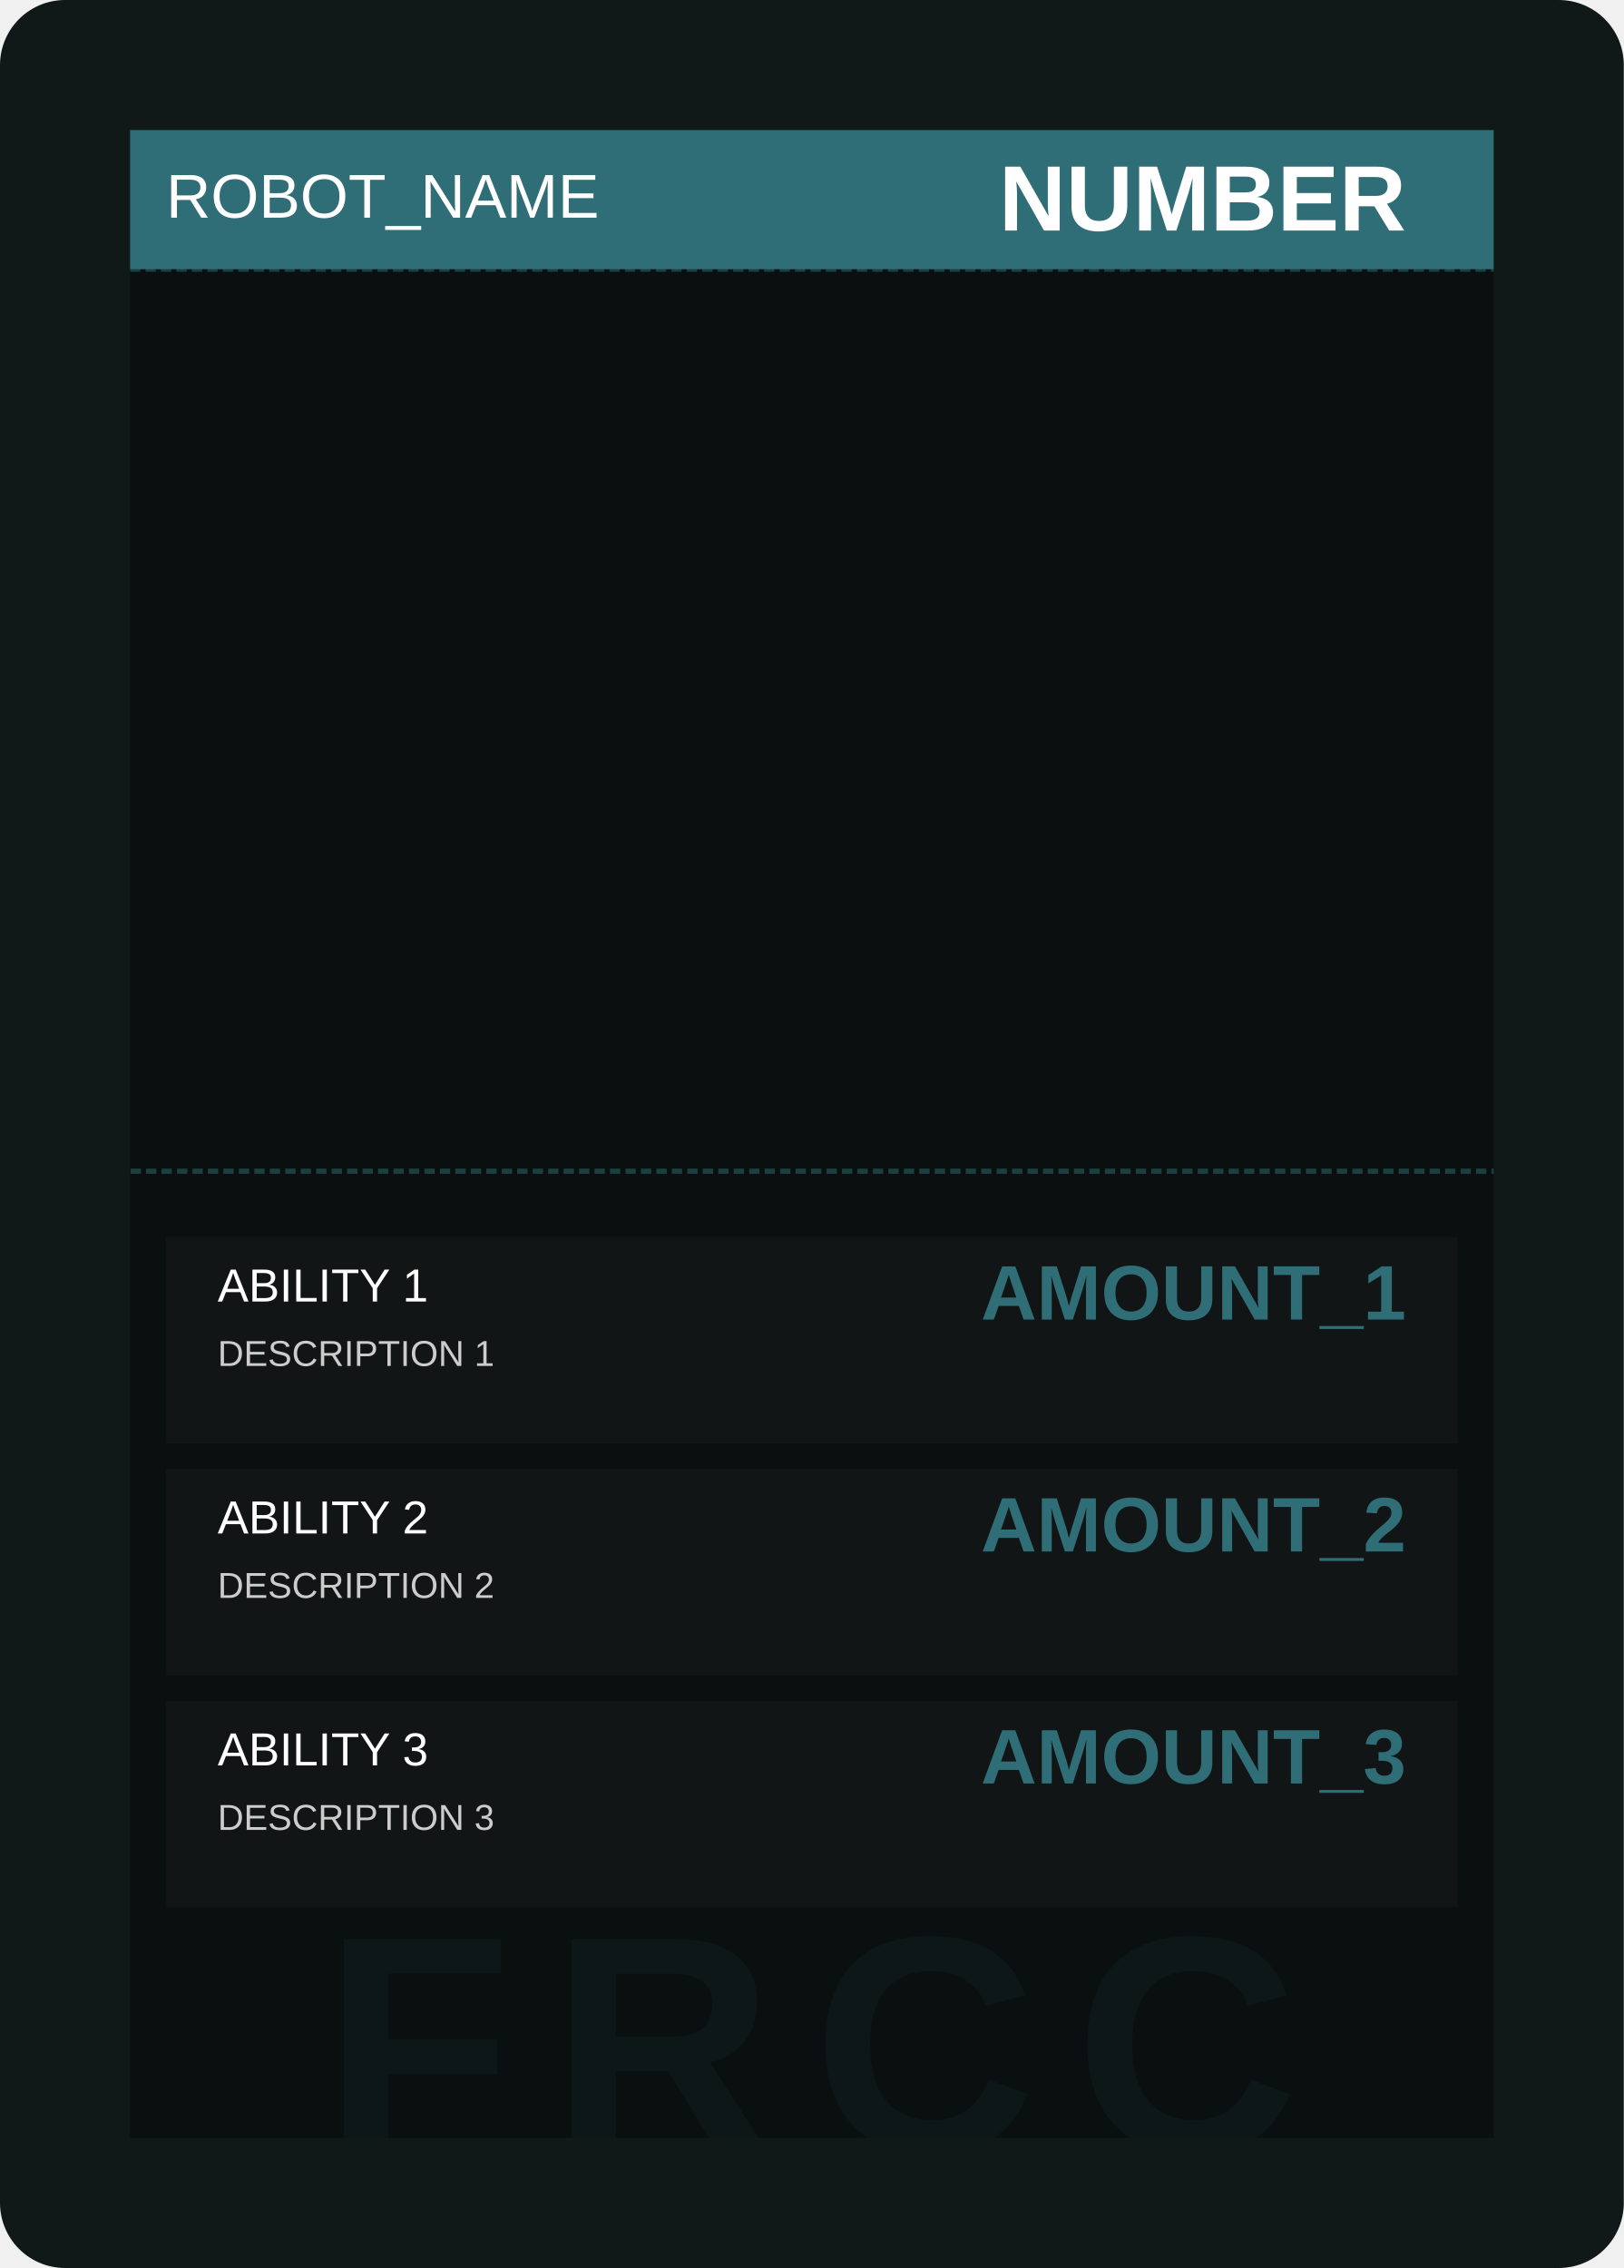
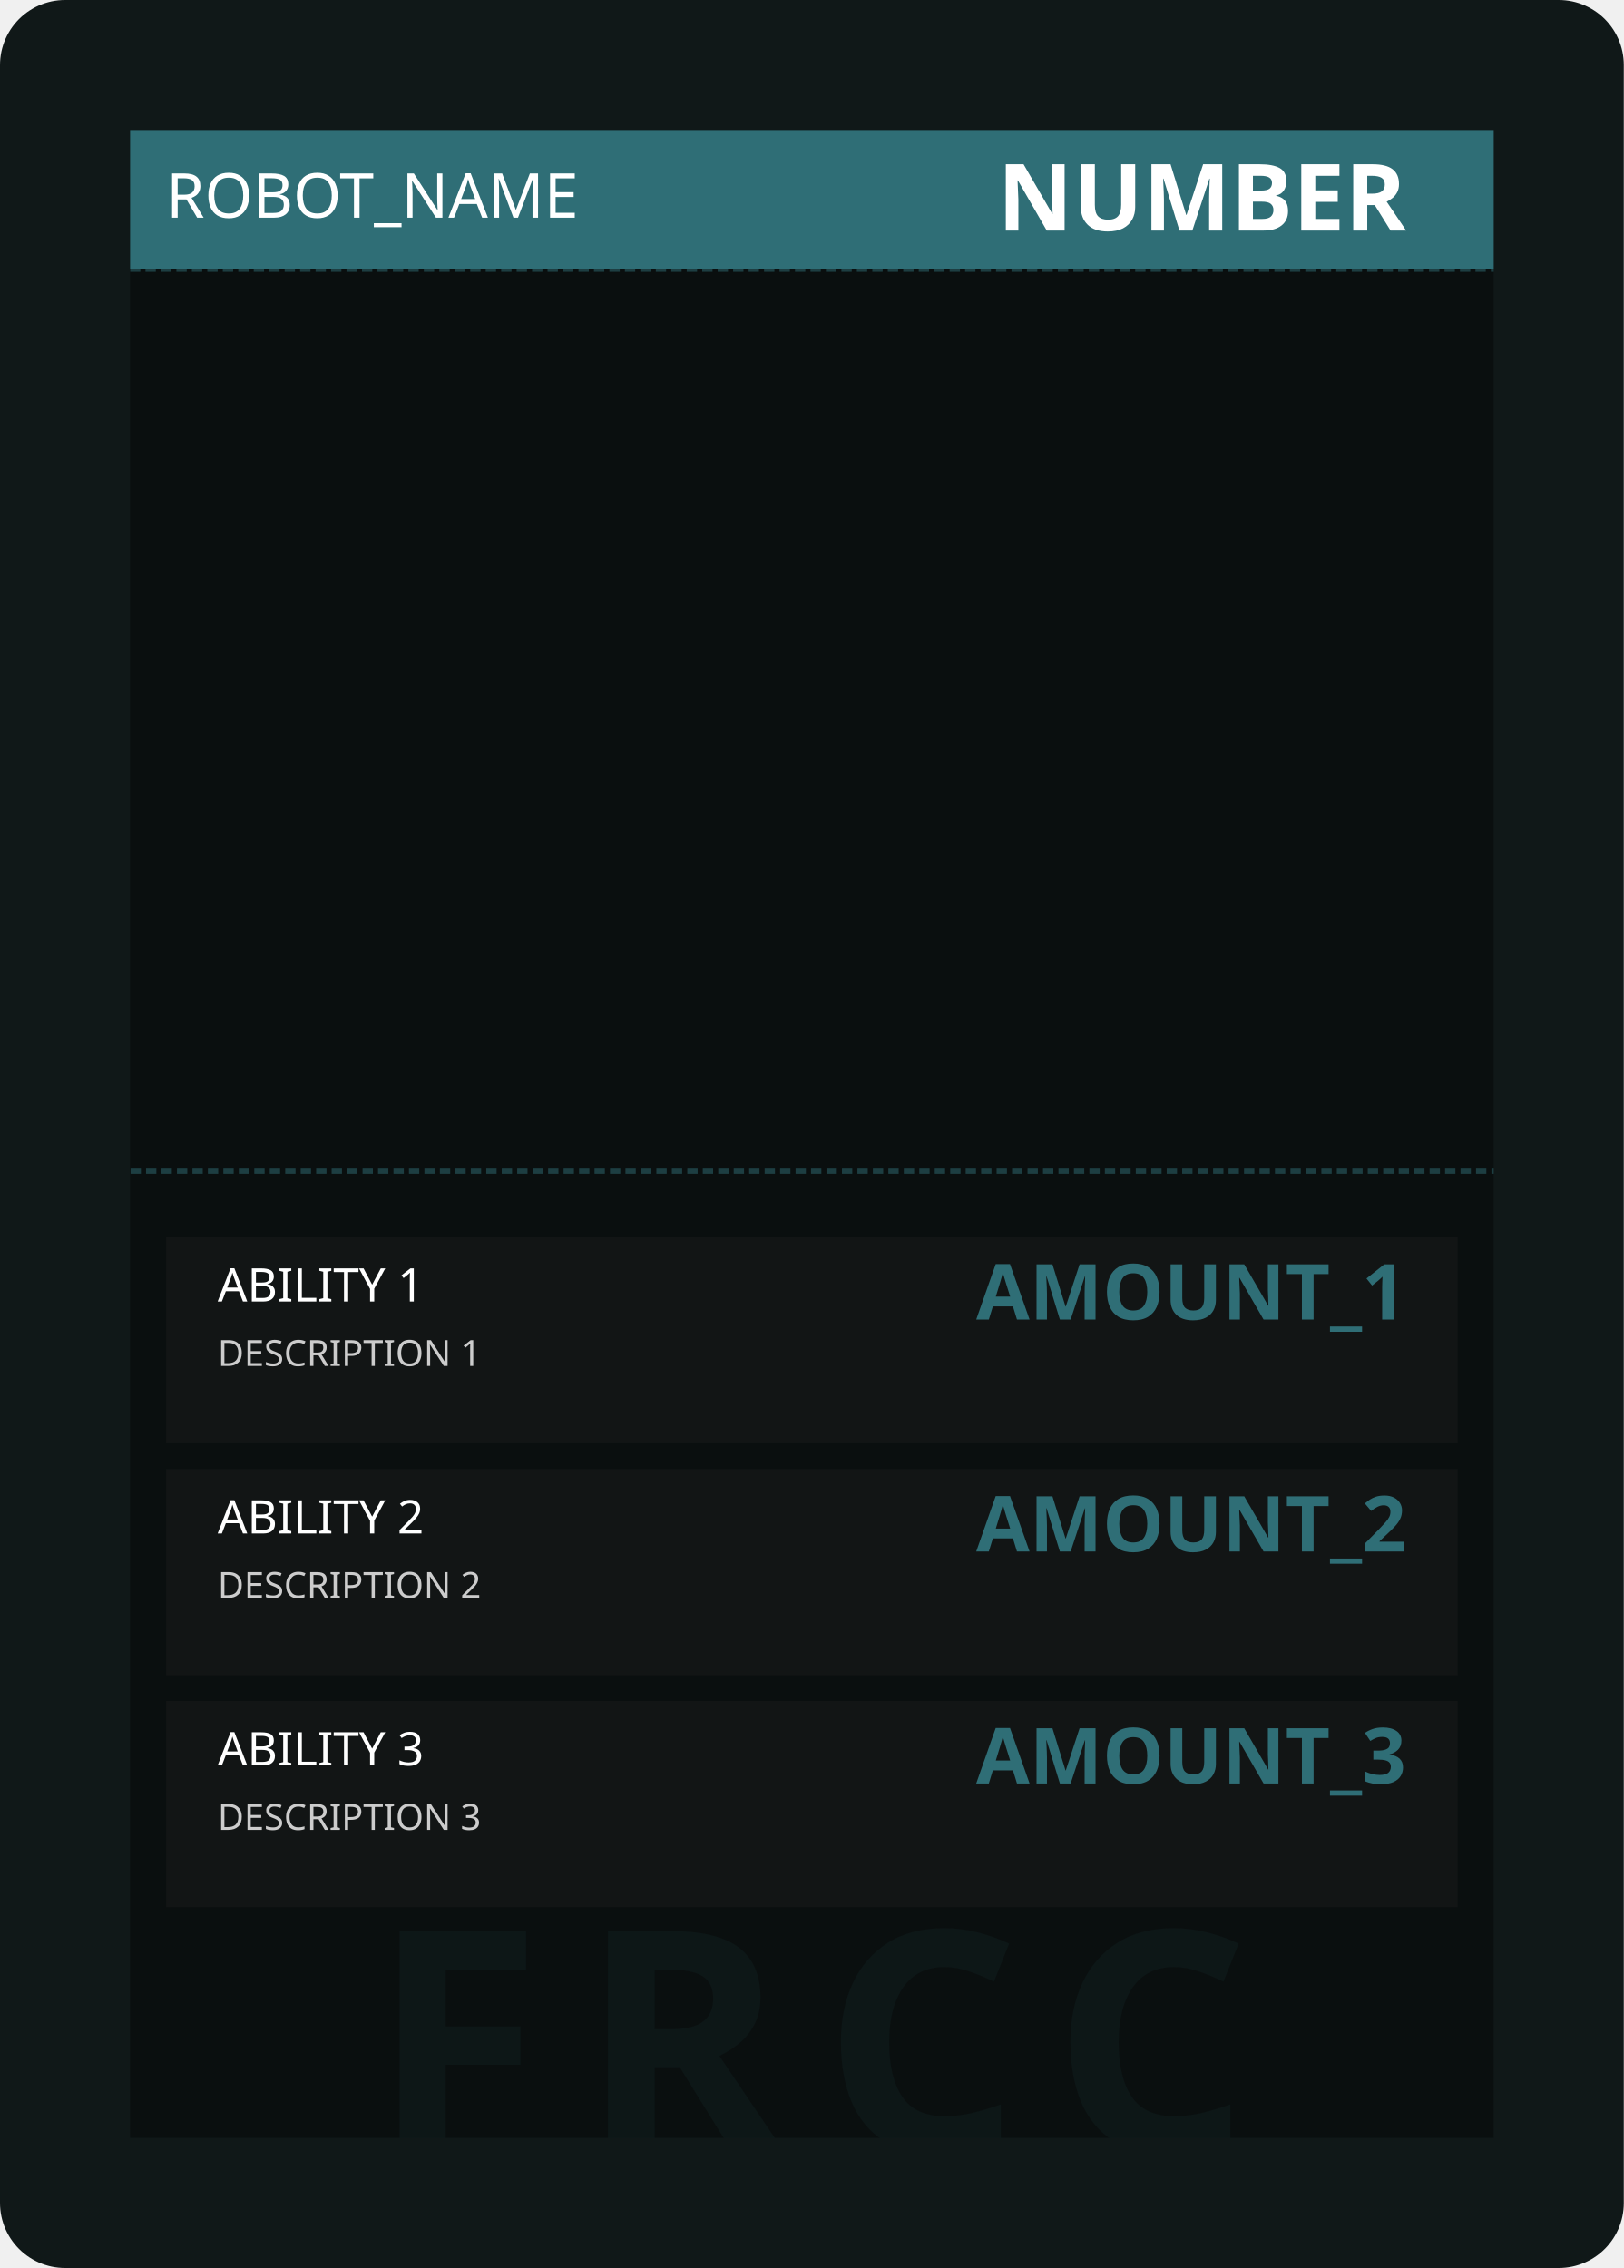
<svg xmlns="http://www.w3.org/2000/svg" width="630" height="880" viewBox="0 0 630 880" version="1.1" id="svg1" xml:space="preserve">
  <defs id="defs1">
    
  </defs>
  <rect style="fill:#0a0f0f;fill-opacity:1;stroke:none;stroke-width:88.889;stroke-linecap:round;stroke-linejoin:round;stroke-dasharray:none;stroke-opacity:1;paint-order:markers stroke fill" id="rect1" width="541.111" height="791.111" x="44.445" y="44.445" />
  <rect style="fill:#2f6e76;fill-opacity:1;stroke:none;stroke-width:4;stroke-linecap:round;stroke-linejoin:round" id="header_bar" width="541.111" height="60" x="44.445" y="44.445" />
-   <text id="robot_name" x="64.445" y="84.445" style="font-family:Arial;font-size:24px;fill:white">ROBOT_NAME</text>
-   <text id="team_number" x="545.555" y="89.445" style="font-family:Arial;font-weight:bold;font-size:36px;fill:#ffffff;text-anchor:end">NUMBER</text>
+   <text id="robot_name" x="64.445" y="84.445" style="font-family:Coolwonder;font-size:24px;fill:white">ROBOT_NAME</text>
+   <text id="team_number" x="545.555" y="89.445" style="font-family:Coolwonder;font-weight:bold;font-size:36px;fill:#ffffff;text-anchor:end">NUMBER</text>
  <rect style="fill:none;stroke:#2f6e76;stroke-width:2;stroke-dasharray:4,2;opacity:0.5" id="image_placeholder" width="541.111" height="350" x="44.445" y="104.445" />
  <g id="ability1" transform="translate(0,470)">
    <rect style="fill:#1e1e1e;fill-opacity:0.4;stroke:none" width="501.111" height="80" x="64.445" y="10" />
-     <text id="ability1_amount" x="545.555" y="42" style="font-family:Arial;font-weight:bold;font-size:30px;fill:#2f6e76;text-anchor:end">AMOUNT_1</text>
-     <text id="ability1_name" x="84.445" y="35" style="font-family:Arial;font-size:18px;fill:white">ABILITY 1</text>
-     <text id="ability1_desc" x="84.445" y="60" style="font-family:Arial;font-size:14px;fill:#cccccc">DESCRIPTION 1</text>
+     <text id="ability1_amount" x="545.555" y="42" style="font-family:Coolwonder;font-weight:bold;font-size:30px;fill:#2f6e76;text-anchor:end">AMOUNT_1</text>
+     <text id="ability1_name" x="84.445" y="35" style="font-family:Coolwonder;font-size:18px;fill:white">ABILITY 1</text>
+     <text id="ability1_desc" x="84.445" y="60" style="font-family:Coolwonder;font-size:14px;fill:#cccccc">DESCRIPTION 1</text>
  </g>
  <g id="ability2" transform="translate(0,560)">
    <rect style="fill:#1e1e1e;fill-opacity:0.4;stroke:none" width="501.111" height="80" x="64.445" y="10" />
-     <text id="ability2_amount" x="545.555" y="42" style="font-family:Arial;font-weight:bold;font-size:30px;fill:#2f6e76;text-anchor:end">AMOUNT_2</text>
-     <text id="ability2_name" x="84.445" y="35" style="font-family:Arial;font-size:18px;fill:white">ABILITY 2</text>
-     <text id="ability2_desc" x="84.445" y="60" style="font-family:Arial;font-size:14px;fill:#cccccc">DESCRIPTION 2</text>
+     <text id="ability2_amount" x="545.555" y="42" style="font-family:Coolwonder;font-weight:bold;font-size:30px;fill:#2f6e76;text-anchor:end">AMOUNT_2</text>
+     <text id="ability2_name" x="84.445" y="35" style="font-family:Coolwonder;font-size:18px;fill:white">ABILITY 2</text>
+     <text id="ability2_desc" x="84.445" y="60" style="font-family:Coolwonder;font-size:14px;fill:#cccccc">DESCRIPTION 2</text>
  </g>
  <g id="ability3" transform="translate(0,650)">
    <rect style="fill:#1e1e1e;fill-opacity:0.4;stroke:none" width="501.111" height="80" x="64.445" y="10" />
-     <text id="ability3_amount" x="545.555" y="42" style="font-family:Arial;font-weight:bold;font-size:30px;fill:#2f6e76;text-anchor:end">AMOUNT_3</text>
-     <text id="ability3_name" x="84.445" y="35" style="font-family:Arial;font-size:18px;fill:white">ABILITY 3</text>
-     <text id="ability3_desc" x="84.445" y="60" style="font-family:Arial;font-size:14px;fill:#cccccc">DESCRIPTION 3</text>
+     <text id="ability3_amount" x="545.555" y="42" style="font-family:Coolwonder;font-weight:bold;font-size:30px;fill:#2f6e76;text-anchor:end">AMOUNT_3</text>
+     <text id="ability3_name" x="84.445" y="35" style="font-family:Coolwonder;font-size:18px;fill:white">ABILITY 3</text>
+     <text id="ability3_desc" x="84.445" y="60" style="font-family:Coolwonder;font-size:14px;fill:#cccccc">DESCRIPTION 3</text>
  </g>
-   <text id="frcc_watermark" x="314.5" y="835" style="font-family:Arial;font-weight:bold;font-size:120px;fill:#2f6e76;fill-opacity:0.2;text-anchor:middle;letter-spacing:15px;opacity:0.4">FRCC</text>
+   <text id="frcc_watermark" x="314.5" y="835" style="font-family:Coolwonder;font-weight:bold;font-size:120px;fill:#2f6e76;fill-opacity:0.2;text-anchor:middle;letter-spacing:15px;opacity:0.4">FRCC</text>
  <rect style="fill:none;fill-opacity:1;stroke:#101818;stroke-width:50.47;stroke-linecap:round;stroke-linejoin:round;stroke-dasharray:none;stroke-opacity:1;paint-order:markers stroke fill" id="rect1-4" width="579.53" height="829.53" x="25.235" y="25.235" />
</svg>
